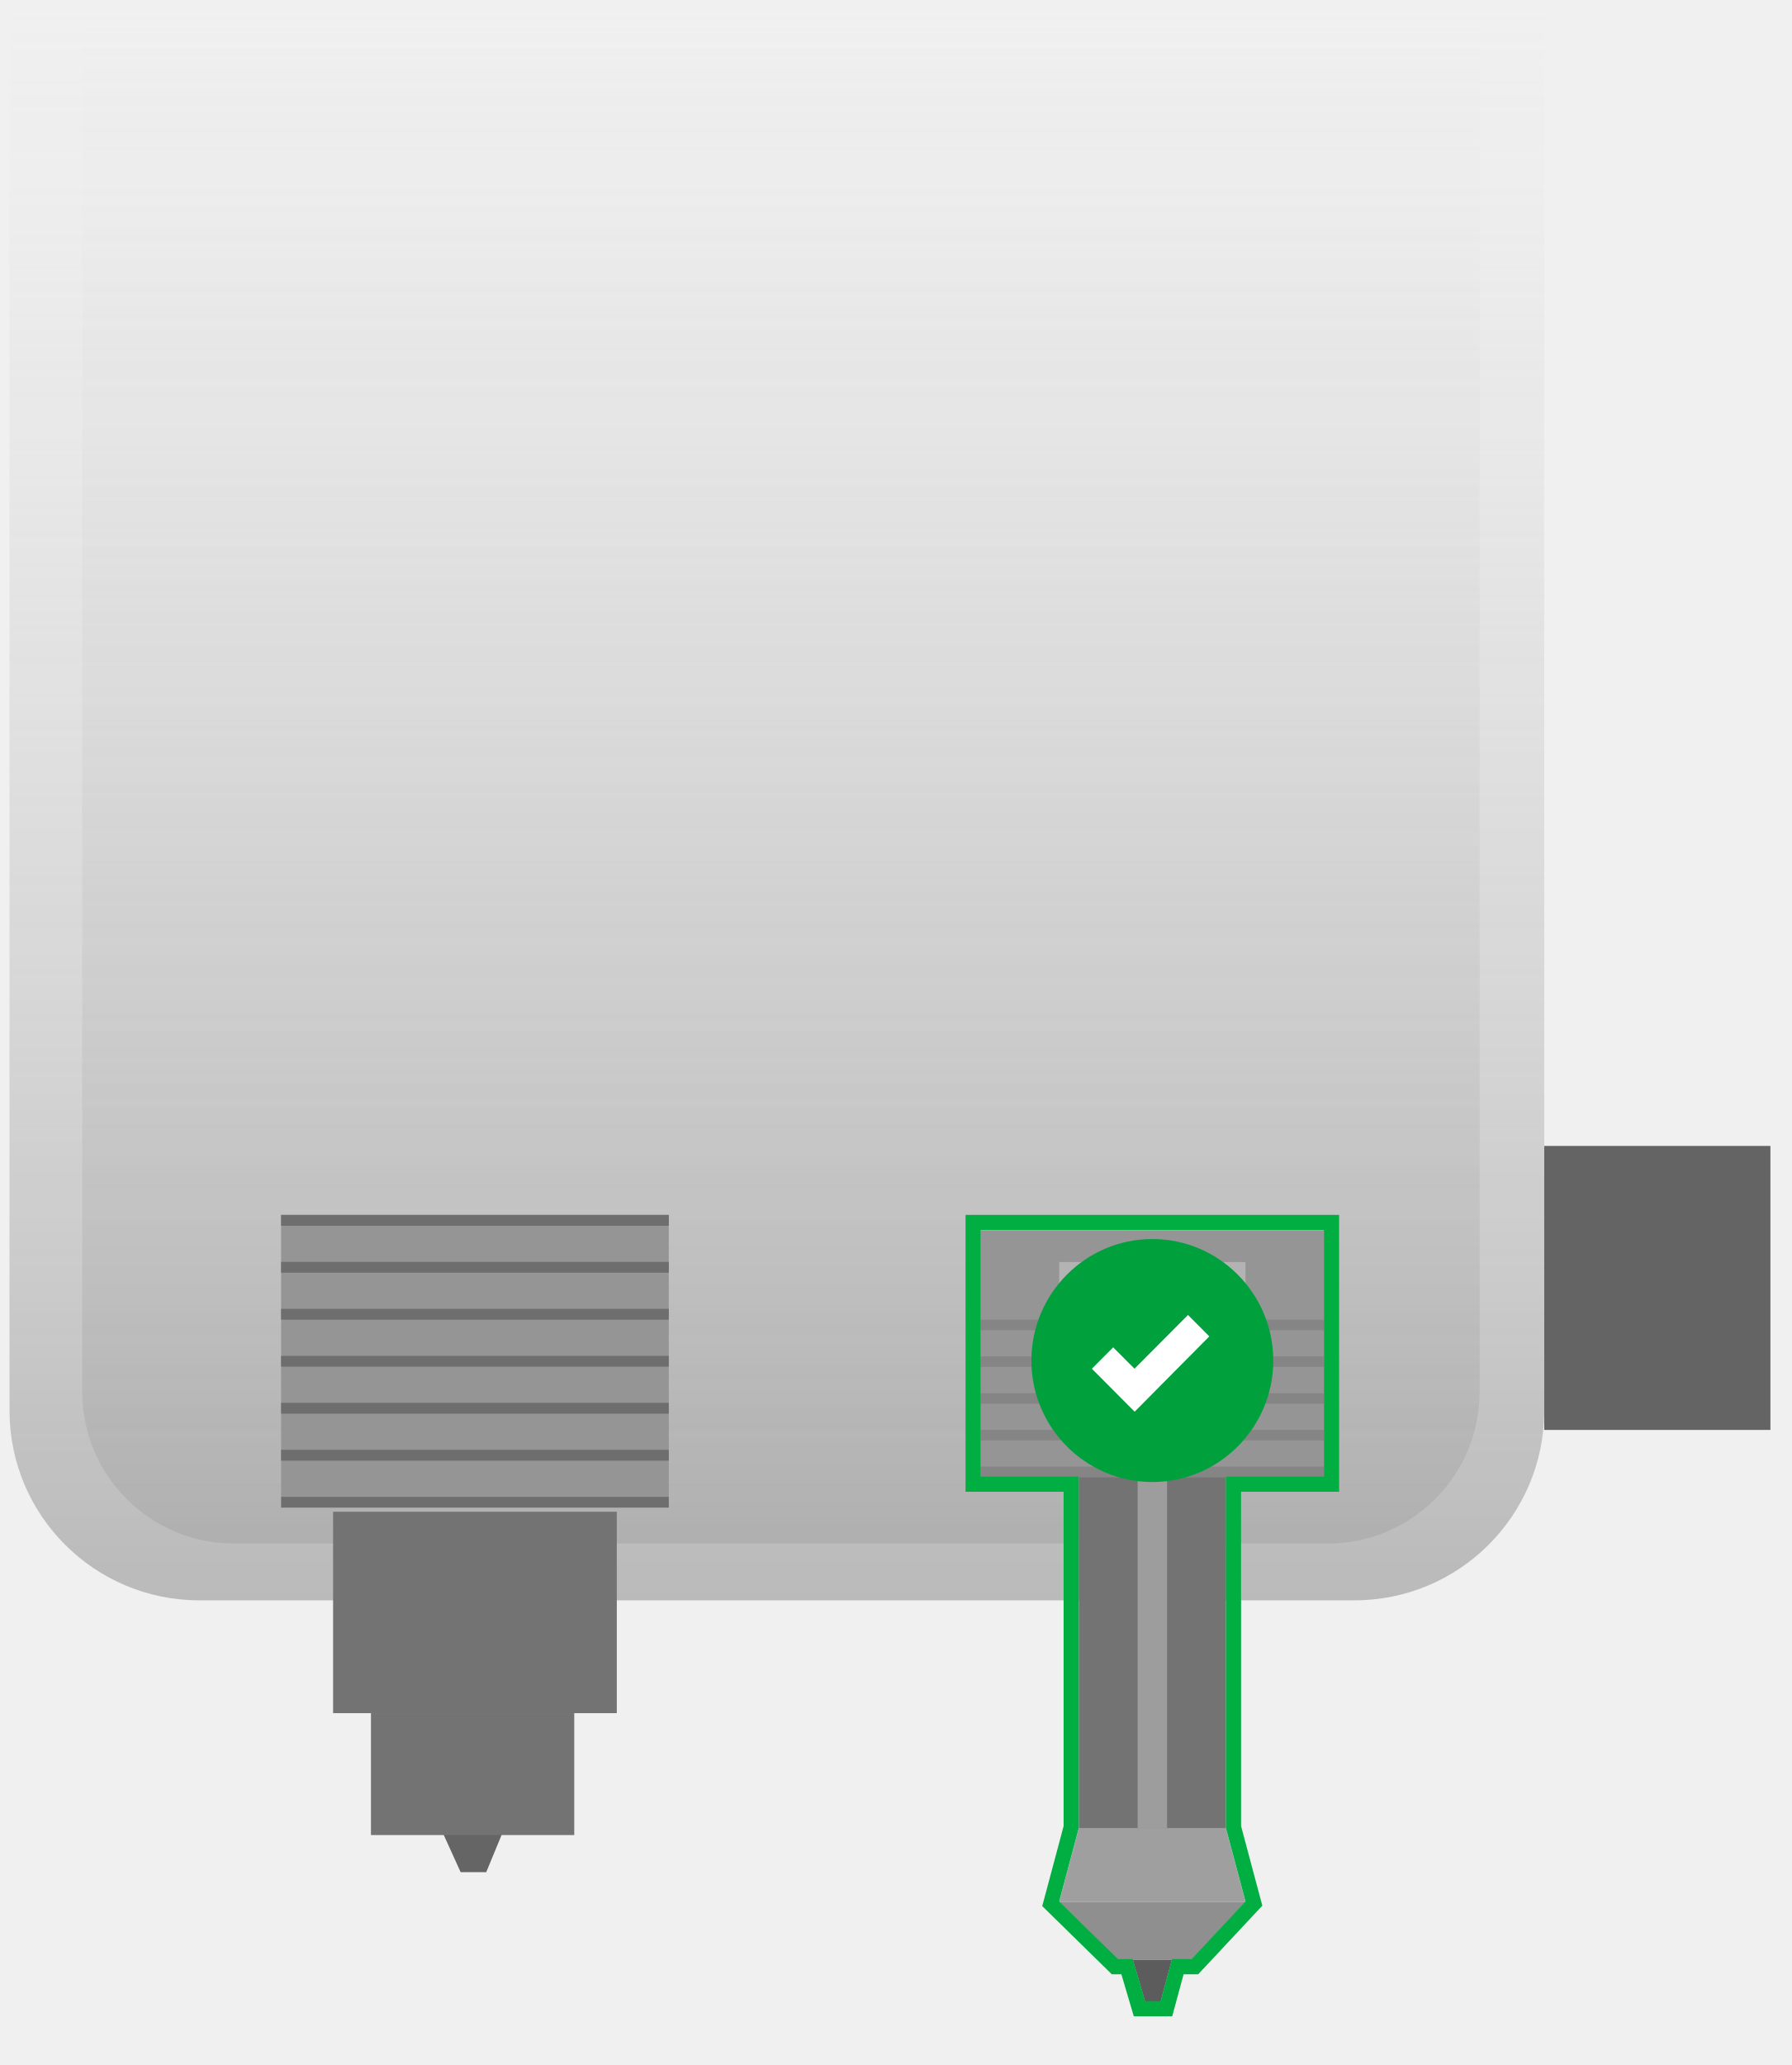
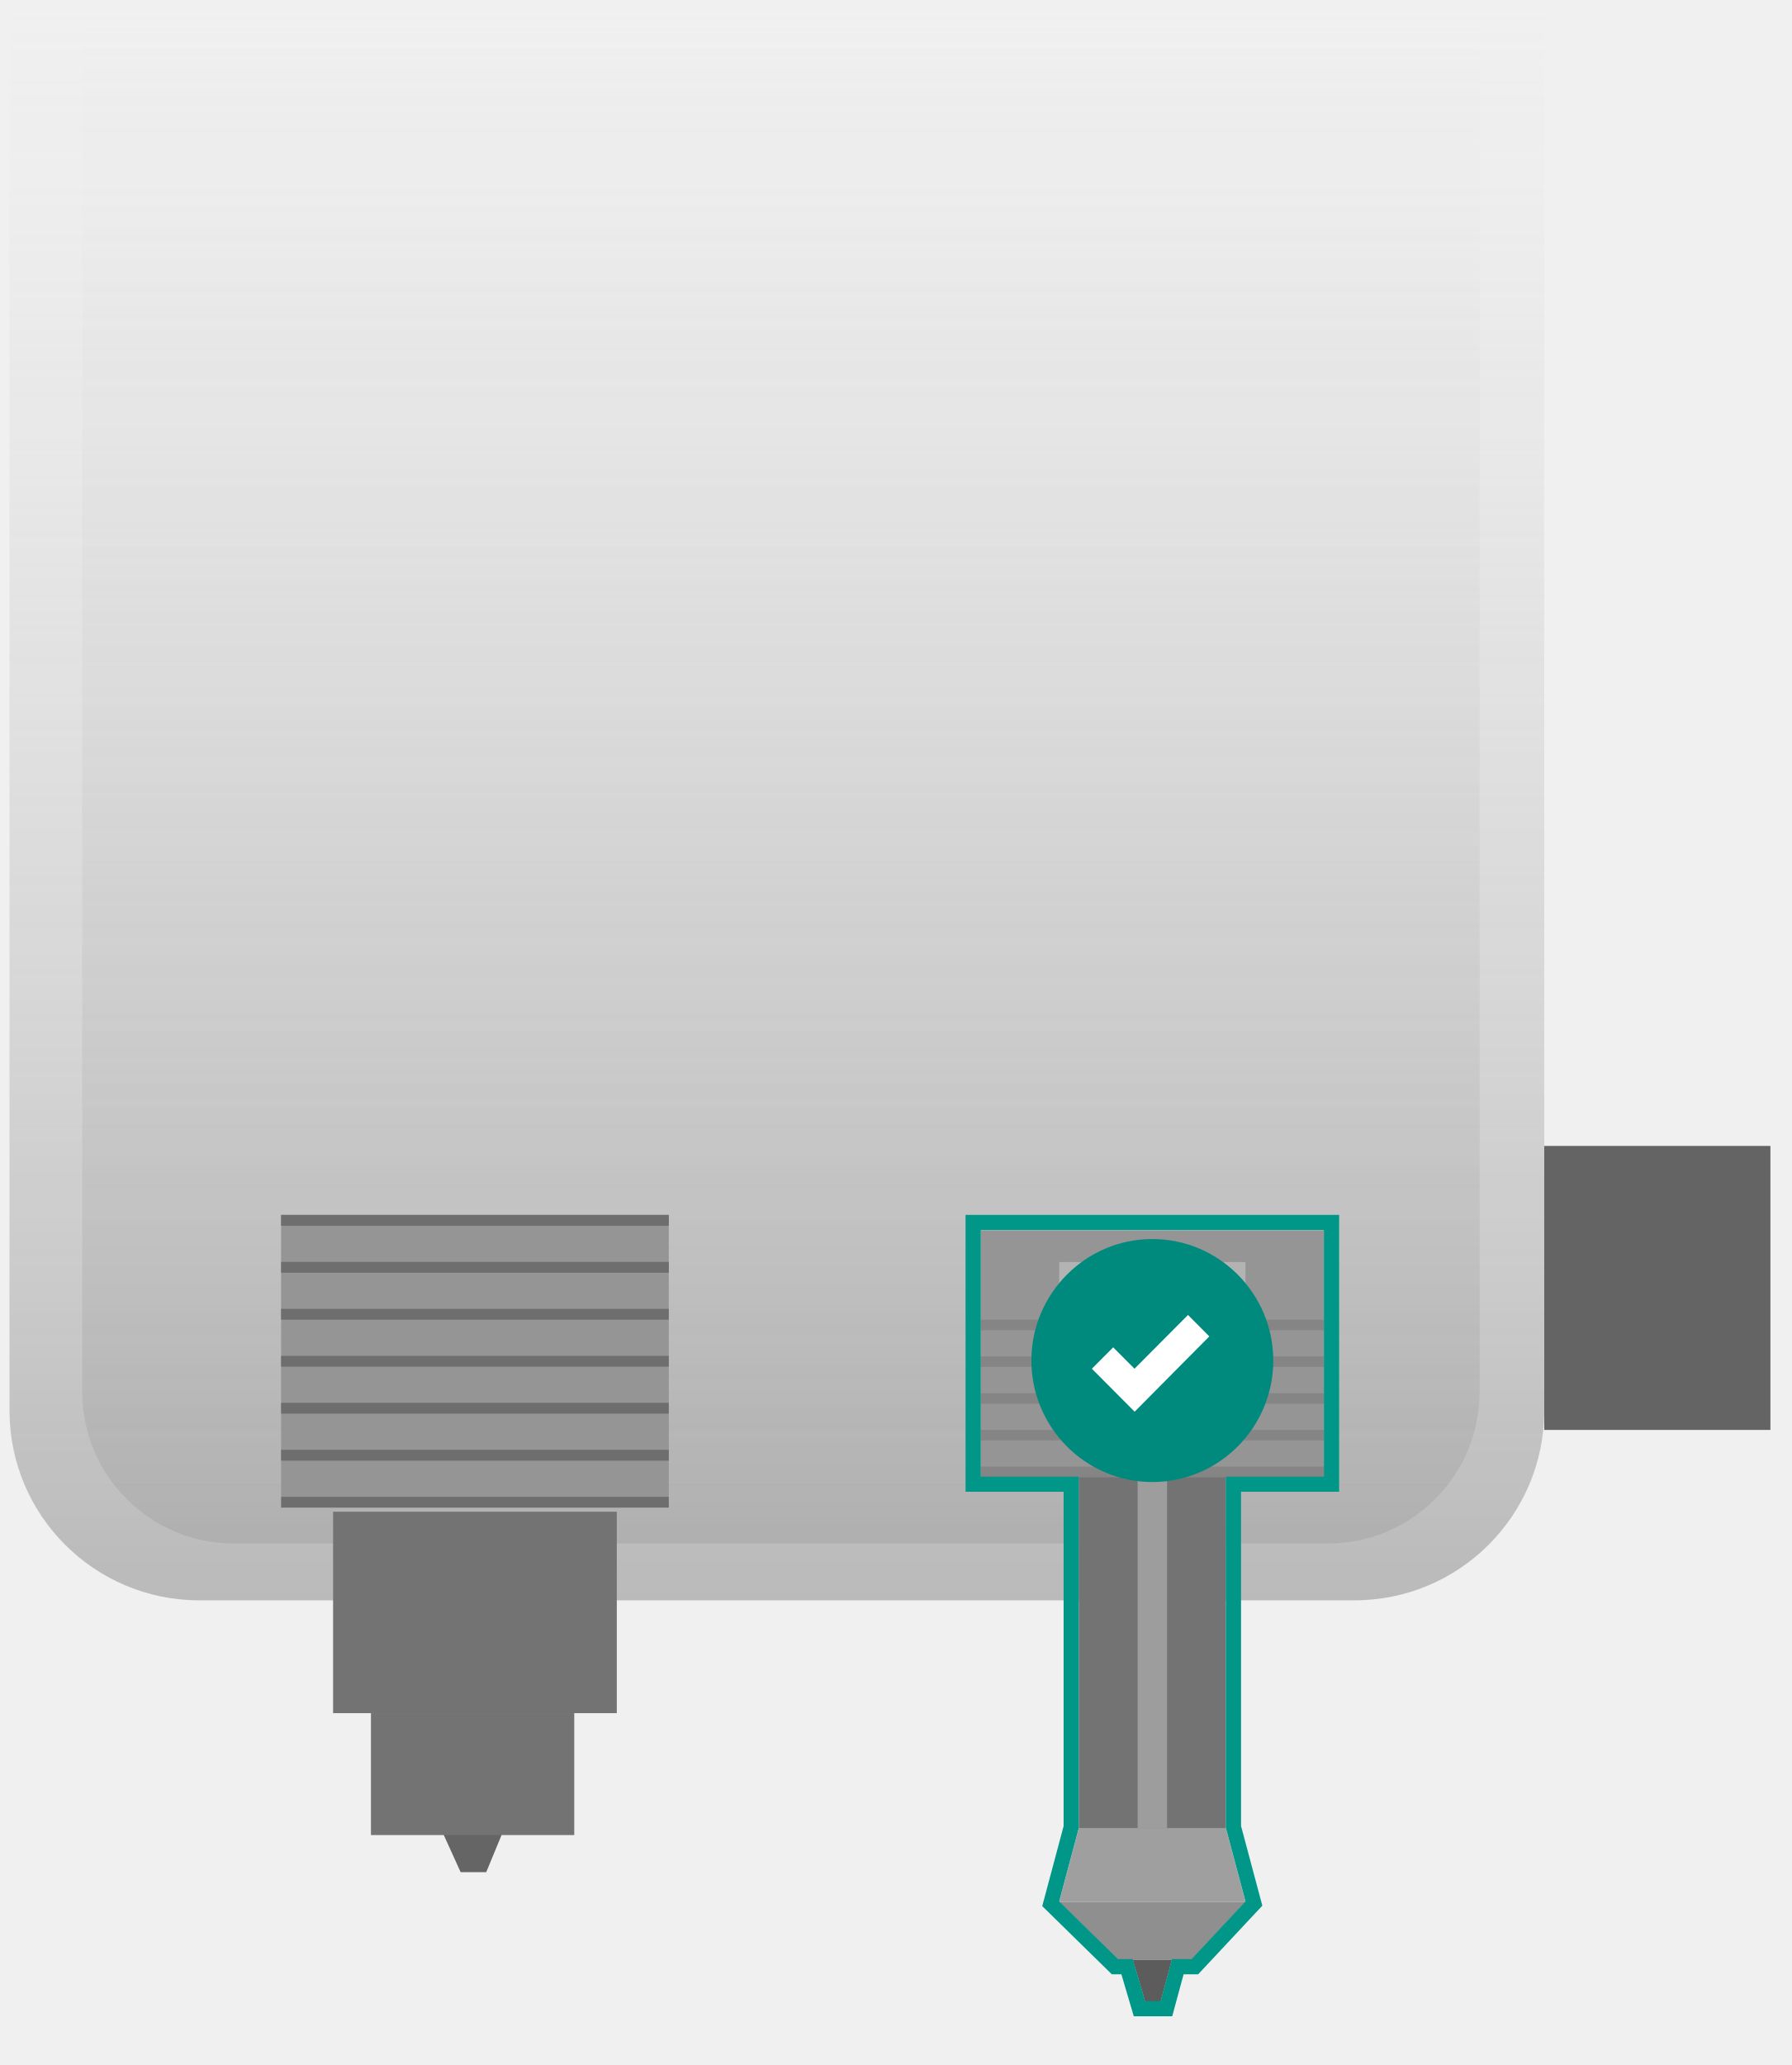
<svg xmlns="http://www.w3.org/2000/svg" width="118" height="136" viewBox="0 0 118 136" fill="none">
  <path d="M0.626 0.652H101.727V92.897C101.727 99.8 96.131 105.397 89.227 105.397H13.126C6.222 105.397 0.626 99.8 0.626 92.897V0.652Z" fill="url(#paint0_linear_4627_4383)" />
  <path d="M5.415 1.187H97.47V91.656C97.47 97.178 92.993 101.656 87.47 101.656H15.415C9.892 101.656 5.415 97.178 5.415 91.656V1.187Z" fill="url(#paint1_linear_4627_4383)" />
  <path d="M116.626 75.47H101.727V94.174H116.626V75.47Z" fill="#646464" />
  <path d="M87.215 81.045H64.607V97.28H87.215V81.045Z" fill="#959595" />
  <path d="M87.215 89.335H64.607V90.026H87.215V89.335Z" fill="#858585" />
  <path d="M87.215 86.917H64.607V87.608H87.215V86.917Z" fill="#858585" />
  <path d="M87.215 91.753H64.607V92.444H87.215V91.753Z" fill="#858585" />
  <path d="M87.215 94.172H64.607V94.863H87.215V94.172Z" fill="#858585" />
  <path d="M87.215 96.59H64.607V97.281H87.215V96.59Z" fill="#858585" />
  <path d="M80.755 97.28H71.066V120.424H80.755V97.28Z" fill="#737373" />
  <path d="M76.879 97.28H74.941V120.424H76.879V97.28Z" fill="#9D9D9D" />
  <path d="M72.358 83.117H69.774V85.881H72.358V83.117Z" fill="#B3B3B3" />
  <path d="M82.047 83.117H79.463V85.881H82.047V83.117Z" fill="#B3B3B3" />
  <path d="M74.619 129.06H77.203L76.455 131.824H75.435L74.619 129.06Z" fill="#5C5C5C" />
  <path d="M69.774 125.26H82.047L80.755 120.424H71.066L69.774 125.26Z" fill="#9F9F9F" />
  <path d="M69.774 125.26H82.047L78.495 129.06H73.65L69.774 125.26Z" fill="#8F8F8F" />
-   <path fill-rule="evenodd" clip-rule="evenodd" d="M88.214 98.248H81.754V120.259L83.156 125.507L82.777 125.911L78.928 130.027H77.969L77.42 132.053L77.221 132.791H74.688L73.871 130.027H73.242L68.657 125.534L68.809 124.971L70.065 120.266V98.248H63.606V80.013H88.214V98.248ZM75.435 131.791H76.455L77.203 129.028H74.619L75.435 131.791ZM69.774 125.229L73.65 129.027H78.494L82.047 125.229L80.755 120.393H71.066L69.774 125.229ZM64.606 97.248H71.065V120.392H80.754V97.248H87.214V81.013H64.606V97.248Z" fill="#00AE42" />
-   <path d="M67.943 89.604C67.943 85.205 71.51 81.603 75.91 81.603C80.31 81.603 83.876 85.205 83.876 89.604C83.876 94.004 80.31 97.605 75.91 97.605C71.51 97.605 67.943 94.004 67.943 89.604Z" fill="#00AE42" />
+   <path fill-rule="evenodd" clip-rule="evenodd" d="M88.214 98.248H81.754V120.259L83.156 125.507L82.777 125.911L78.928 130.027H77.969L77.42 132.053L77.221 132.791H74.688L73.871 130.027H73.242L68.657 125.534L68.809 124.971L70.065 120.266V98.248H63.606V80.013H88.214V98.248ZM75.435 131.791H76.455L77.203 129.028H74.619L75.435 131.791ZM69.774 125.229L73.65 129.027H78.494L82.047 125.229L80.755 120.393H71.066L69.774 125.229ZM64.606 97.248H71.065V120.392H80.754V97.248H87.214V81.013H64.606V97.248Z" fill="#009688" />
+   <path d="M67.943 89.604C67.943 85.205 71.51 81.603 75.91 81.603C80.31 81.603 83.876 85.205 83.876 89.604C83.876 94.004 80.31 97.605 75.91 97.605C71.51 97.605 67.943 94.004 67.943 89.604Z" fill="#009688" />
  <path d="M67.943 89.604C67.943 85.205 71.51 81.603 75.91 81.603C80.31 81.603 83.876 85.205 83.876 89.604C83.876 94.004 80.31 97.605 75.91 97.605C71.51 97.605 67.943 94.004 67.943 89.604Z" fill="black" fill-opacity="0.08" />
  <path d="M74.745 92.974L71.927 90.144L73.331 88.734L74.735 90.144L78.26 86.603L79.664 88.014L74.745 92.974Z" fill="white" />
  <path d="M18.516 80.013H44.057V98.578H18.516V80.013Z" fill="#959595" />
  <path d="M18.516 80.013H44.057V80.727H18.516V80.013Z" fill="#6E6E6E" />
  <path d="M18.516 83.106H44.057V83.82H18.516V83.106Z" fill="#6E6E6E" />
  <path d="M18.516 86.2H44.057V86.914H18.516V86.2Z" fill="#6E6E6E" />
  <path d="M18.516 89.296H44.057V90.01H18.516V89.296Z" fill="#6E6E6E" />
  <path d="M18.516 92.39H44.057V93.103H18.516V92.39Z" fill="#6E6E6E" />
  <path d="M18.516 95.485H44.057V96.199H18.516V95.485Z" fill="#6E6E6E" />
  <path d="M18.516 98.578H44.057V99.292H18.516V98.578Z" fill="#6E6E6E" />
  <path d="M29.106 120.573H33.156L32.031 123.299H30.344L29.106 120.573Z" fill="#656565" />
  <path d="M21.942 99.561H40.631V112.827H21.942V99.561Z" fill="#737373" />
  <path d="M24.436 112.827H37.829V120.856H24.436V112.827Z" fill="#737373" />
  <defs>
    <linearGradient id="paint0_linear_4627_4383" x1="51.177" y1="0.652" x2="51.177" y2="105.397" gradientUnits="userSpaceOnUse">
      <stop stop-color="#BFBFBF" stop-opacity="0" />
      <stop offset="1" stop-color="#686868" stop-opacity="0.4" />
    </linearGradient>
    <linearGradient id="paint1_linear_4627_4383" x1="51.443" y1="1.187" x2="51.443" y2="101.656" gradientUnits="userSpaceOnUse">
      <stop stop-color="#CCCCCC" stop-opacity="0" />
      <stop offset="1" stop-color="#919191" stop-opacity="0.3" />
    </linearGradient>
  </defs>
</svg>
